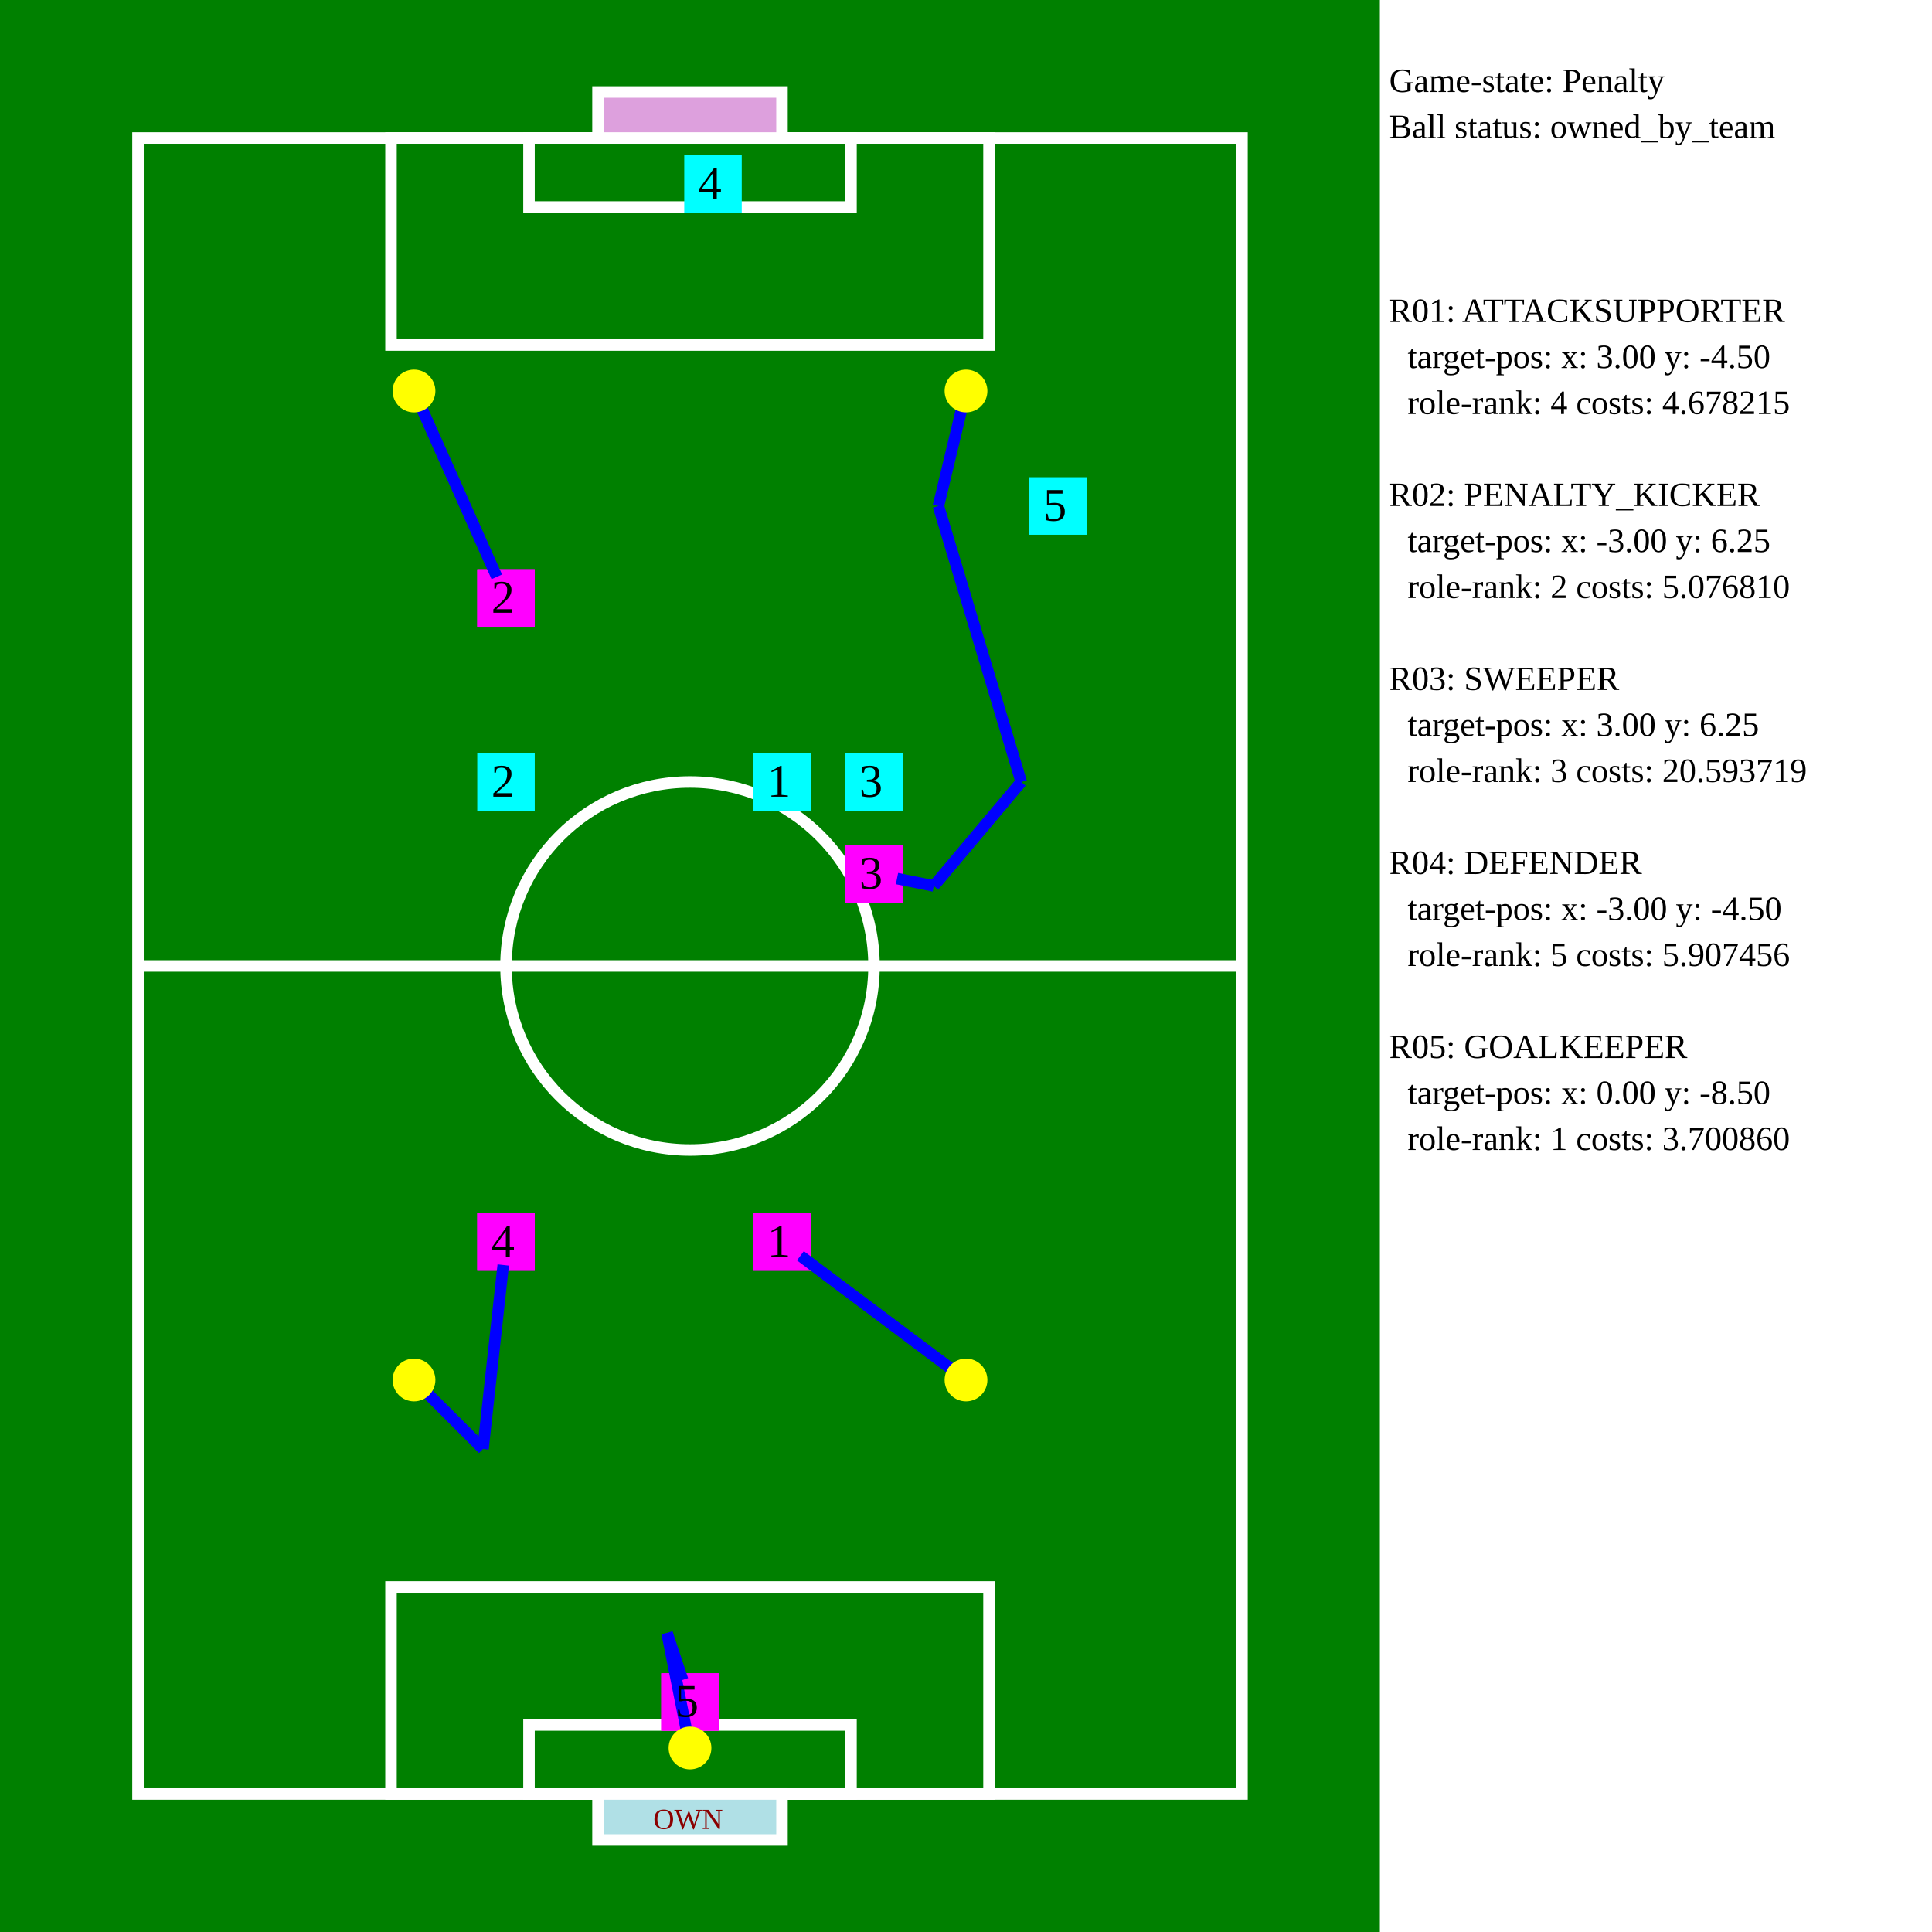
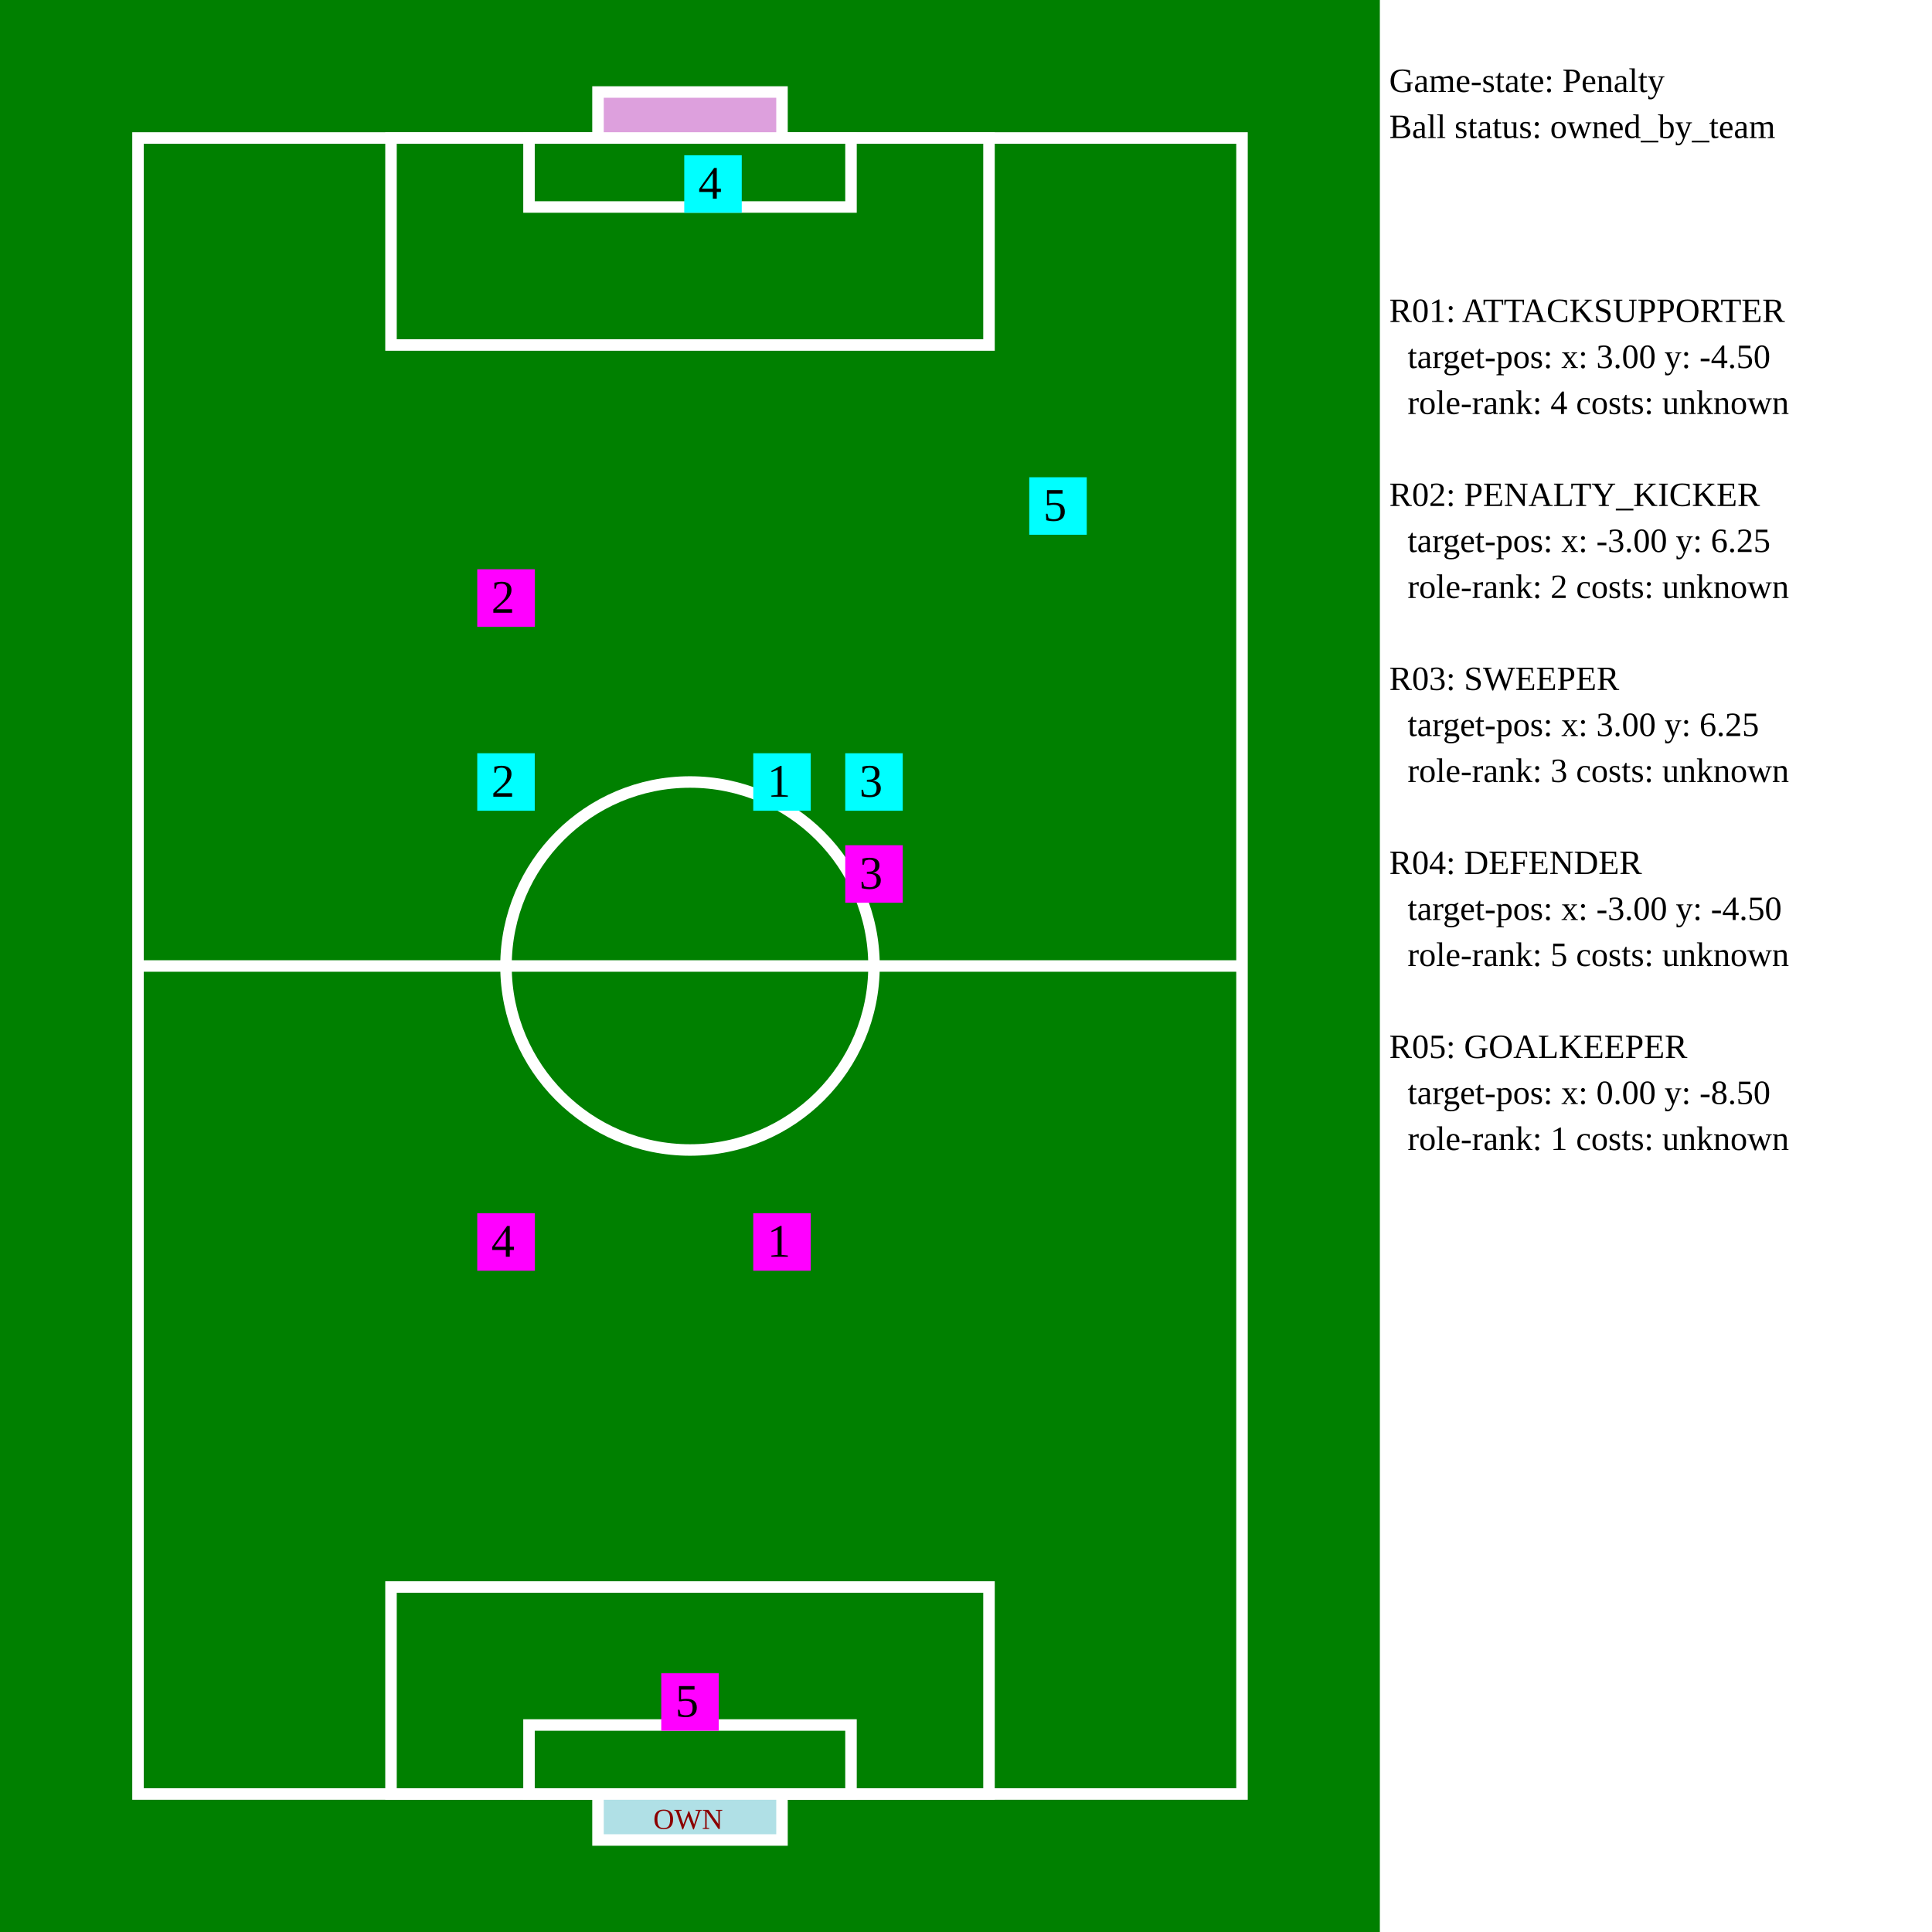
<svg xmlns="http://www.w3.org/2000/svg" width="21.00cm" height="21.00cm" version="1.1">
  <rect x="0cm" y="0cm" width="15.00cm" height="21.00cm" fill="green" stroke-width="0.02cm" />
  <rect x="15.00cm" y="0cm" width="6.00cm" height="21.00cm" fill="white" stroke-width="0.02cm" />
  <text x="15.10cm" y="1.00cm" font-size="14" font-weight-absolute="bold" fill="black">Game-state: Penalty</text>
  <text x="15.10cm" y="1.50cm" font-size="14" font-weight-absolute="bold" fill="black">Ball status: owned_by_team</text>
  <text x="15.10cm" y="3.50cm" font-size="14" font-weight-absolute="bold" fill="black">R01: ATTACKSUPPORTER</text>
  <text x="15.30cm" y="4.00cm" font-size="14" font-weight-absolute="bold" fill="black">target-pos: x: 3.00 y: -4.50</text>
-   <text x="15.30cm" y="4.50cm" font-size="14" font-weight-absolute="bold" fill="black">role-rank: 4 costs: 4.678215</text>
+   <text x="15.30cm" y="4.50cm" font-size="14" font-weight-absolute="bold" fill="black">role-rank: 4 costs: unknown</text>
  <text x="15.10cm" y="5.50cm" font-size="14" font-weight-absolute="bold" fill="black">R02: PENALTY_KICKER</text>
  <text x="15.30cm" y="6.00cm" font-size="14" font-weight-absolute="bold" fill="black">target-pos: x: -3.00 y: 6.25</text>
-   <text x="15.30cm" y="6.50cm" font-size="14" font-weight-absolute="bold" fill="black">role-rank: 2 costs: 5.076810</text>
+   <text x="15.30cm" y="6.50cm" font-size="14" font-weight-absolute="bold" fill="black">role-rank: 2 costs: unknown</text>
  <text x="15.10cm" y="7.50cm" font-size="14" font-weight-absolute="bold" fill="black">R03: SWEEPER</text>
  <text x="15.30cm" y="8.00cm" font-size="14" font-weight-absolute="bold" fill="black">target-pos: x: 3.00 y: 6.25</text>
-   <text x="15.30cm" y="8.50cm" font-size="14" font-weight-absolute="bold" fill="black">role-rank: 3 costs: 20.593719</text>
+   <text x="15.30cm" y="8.50cm" font-size="14" font-weight-absolute="bold" fill="black">role-rank: 3 costs: unknown</text>
  <text x="15.10cm" y="9.50cm" font-size="14" font-weight-absolute="bold" fill="black">R04: DEFENDER</text>
  <text x="15.30cm" y="10.00cm" font-size="14" font-weight-absolute="bold" fill="black">target-pos: x: -3.00 y: -4.50</text>
-   <text x="15.30cm" y="10.50cm" font-size="14" font-weight-absolute="bold" fill="black">role-rank: 5 costs: 5.907456</text>
+   <text x="15.30cm" y="10.50cm" font-size="14" font-weight-absolute="bold" fill="black">role-rank: 5 costs: unknown</text>
  <text x="15.10cm" y="11.50cm" font-size="14" font-weight-absolute="bold" fill="black">R05: GOALKEEPER</text>
  <text x="15.30cm" y="12.00cm" font-size="14" font-weight-absolute="bold" fill="black">target-pos: x: 0.00 y: -8.50</text>
-   <text x="15.30cm" y="12.50cm" font-size="14" font-weight-absolute="bold" fill="black">role-rank: 1 costs: 3.700860</text>
+   <text x="15.30cm" y="12.50cm" font-size="14" font-weight-absolute="bold" fill="black">role-rank: 1 costs: unknown</text>
  <rect x="1.50cm" y="1.50cm" width="12.00cm" height="18.00cm" fill="none" stroke="white" stroke-width="0.125cm" />
  <line x1="1.50cm" y1="10.50cm" x2="13.50cm" y2="10.50cm" stroke-width="0.125cm" stroke="white" />
  <circle cx="7.50cm" cy="10.50cm" r="2.00cm" fill="none" stroke="white" stroke-width="0.125cm" />
  <rect x="4.25cm" y="1.50cm" width="6.50cm" height="2.25cm" fill="green" stroke="white" stroke-width="0.125cm" />
  <rect x="4.25cm" y="17.25cm" width="6.50cm" height="2.25cm" fill="green" stroke="white" stroke-width="0.125cm" />
  <rect x="5.75cm" y="1.50cm" width="3.50cm" height="0.75cm" fill="green" stroke="white" stroke-width="0.125cm" />
  <rect x="5.75cm" y="18.75cm" width="3.50cm" height="0.75cm" fill="green" stroke="white" stroke-width="0.125cm" />
  <rect x="6.50cm" y="1.00cm" width="2.00cm" height="0.50cm" fill="plum" stroke="white" stroke-width="0.125cm" />
  <rect x="6.50cm" y="19.50cm" width="2.00cm" height="0.50cm" fill="powderblue" stroke="white" stroke-width="0.125cm" />
  <text x="7.10cm" y="19.88cm" fill="darkred">OWN</text>
  <rect x="8.25cm" y="8.25cm" width="0.50cm" height="0.50cm" fill="cyan" stroke="cyan" stroke-width="0.125cm" />
  <text x="8.34cm" y="8.66cm" font-size="large" font-weight-absolute="bold" fill="black">1</text>
  <rect x="5.25cm" y="8.25cm" width="0.50cm" height="0.50cm" fill="cyan" stroke="cyan" stroke-width="0.125cm" />
  <text x="5.34cm" y="8.66cm" font-size="large" font-weight-absolute="bold" fill="black">2</text>
  <rect x="9.25cm" y="8.25cm" width="0.50cm" height="0.50cm" fill="cyan" stroke="cyan" stroke-width="0.125cm" />
  <text x="9.34cm" y="8.66cm" font-size="large" font-weight-absolute="bold" fill="black">3</text>
  <rect x="7.50cm" y="1.75cm" width="0.50cm" height="0.50cm" fill="cyan" stroke="cyan" stroke-width="0.125cm" />
  <text x="7.59cm" y="2.16cm" font-size="large" font-weight-absolute="bold" fill="black">4</text>
  <rect x="11.25cm" y="5.25cm" width="0.50cm" height="0.50cm" fill="cyan" stroke="cyan" stroke-width="0.125cm" />
  <text x="11.34cm" y="5.66cm" font-size="large" font-weight-absolute="bold" fill="black">5</text>
  <rect x="8.25cm" y="13.25cm" width="0.50cm" height="0.50cm" fill="magenta" stroke="magenta" stroke-width="0.125cm" />
  <rect x="5.25cm" y="6.25cm" width="0.50cm" height="0.50cm" fill="magenta" stroke="magenta" stroke-width="0.125cm" />
  <rect x="9.25cm" y="9.25cm" width="0.50cm" height="0.50cm" fill="magenta" stroke="magenta" stroke-width="0.125cm" />
  <rect x="5.25cm" y="13.25cm" width="0.50cm" height="0.50cm" fill="magenta" stroke="magenta" stroke-width="0.125cm" />
  <rect x="7.25cm" y="18.25cm" width="0.50cm" height="0.50cm" fill="magenta" stroke="magenta" stroke-width="0.125cm" />
-   <rect x="8.25cm" y="13.25cm" width="0.50cm" height="0.50cm" fill="magenta" stroke="magenta" stroke-width="0.125cm" />
-   <line x1="8.70cm" y1="13.65cm" x2="10.50cm" y2="15.00cm" stroke-width="0.125cm" stroke="blue" />
-   <circle cx="10.50cm" cy="15.00cm" r="0.17cm" fill="yellow" stroke="yellow" stroke-width="0.125cm" />
-   <rect x="5.25cm" y="6.25cm" width="0.50cm" height="0.50cm" fill="magenta" stroke="magenta" stroke-width="0.125cm" />
-   <line x1="5.40cm" y1="6.27cm" x2="4.50cm" y2="4.25cm" stroke-width="0.125cm" stroke="blue" />
-   <circle cx="4.50cm" cy="4.25cm" r="0.17cm" fill="yellow" stroke="yellow" stroke-width="0.125cm" />
-   <rect x="9.25cm" y="9.25cm" width="0.50cm" height="0.50cm" fill="magenta" stroke="magenta" stroke-width="0.125cm" />
-   <line x1="9.75cm" y1="9.55cm" x2="10.15cm" y2="9.63cm" stroke-width="0.125cm" stroke="blue" />
-   <line x1="10.15cm" y1="9.63cm" x2="11.10cm" y2="8.50cm" stroke-width="0.125cm" stroke="blue" />
-   <line x1="11.10cm" y1="8.50cm" x2="10.20cm" y2="5.50cm" stroke-width="0.125cm" stroke="blue" />
-   <line x1="10.20cm" y1="5.50cm" x2="10.50cm" y2="4.25cm" stroke-width="0.125cm" stroke="blue" />
-   <circle cx="10.50cm" cy="4.25cm" r="0.17cm" fill="yellow" stroke="yellow" stroke-width="0.125cm" />
-   <rect x="5.25cm" y="13.25cm" width="0.50cm" height="0.50cm" fill="magenta" stroke="magenta" stroke-width="0.125cm" />
-   <line x1="5.47cm" y1="13.75cm" x2="5.25cm" y2="15.75cm" stroke-width="0.125cm" stroke="blue" />
-   <line x1="5.25cm" y1="15.75cm" x2="4.50cm" y2="15.00cm" stroke-width="0.125cm" stroke="blue" />
-   <circle cx="4.50cm" cy="15.00cm" r="0.17cm" fill="yellow" stroke="yellow" stroke-width="0.125cm" />
-   <rect x="7.25cm" y="18.25cm" width="0.50cm" height="0.50cm" fill="magenta" stroke="magenta" stroke-width="0.125cm" />
-   <line x1="7.42cm" y1="18.26cm" x2="7.25cm" y2="17.75cm" stroke-width="0.125cm" stroke="blue" />
-   <line x1="7.25cm" y1="17.75cm" x2="7.50cm" y2="19.00cm" stroke-width="0.125cm" stroke="blue" />
-   <circle cx="7.50cm" cy="19.00cm" r="0.17cm" fill="yellow" stroke="yellow" stroke-width="0.125cm" />
  <text x="8.34cm" y="13.66cm" font-size="large" font-weight-absolute="bold" fill="black">1</text>
  <text x="5.34cm" y="6.66cm" font-size="large" font-weight-absolute="bold" fill="black">2</text>
  <text x="9.34cm" y="9.66cm" font-size="large" font-weight-absolute="bold" fill="black">3</text>
  <text x="5.34cm" y="13.66cm" font-size="large" font-weight-absolute="bold" fill="black">4</text>
  <text x="7.34cm" y="18.66cm" font-size="large" font-weight-absolute="bold" fill="black">5</text>
</svg>
